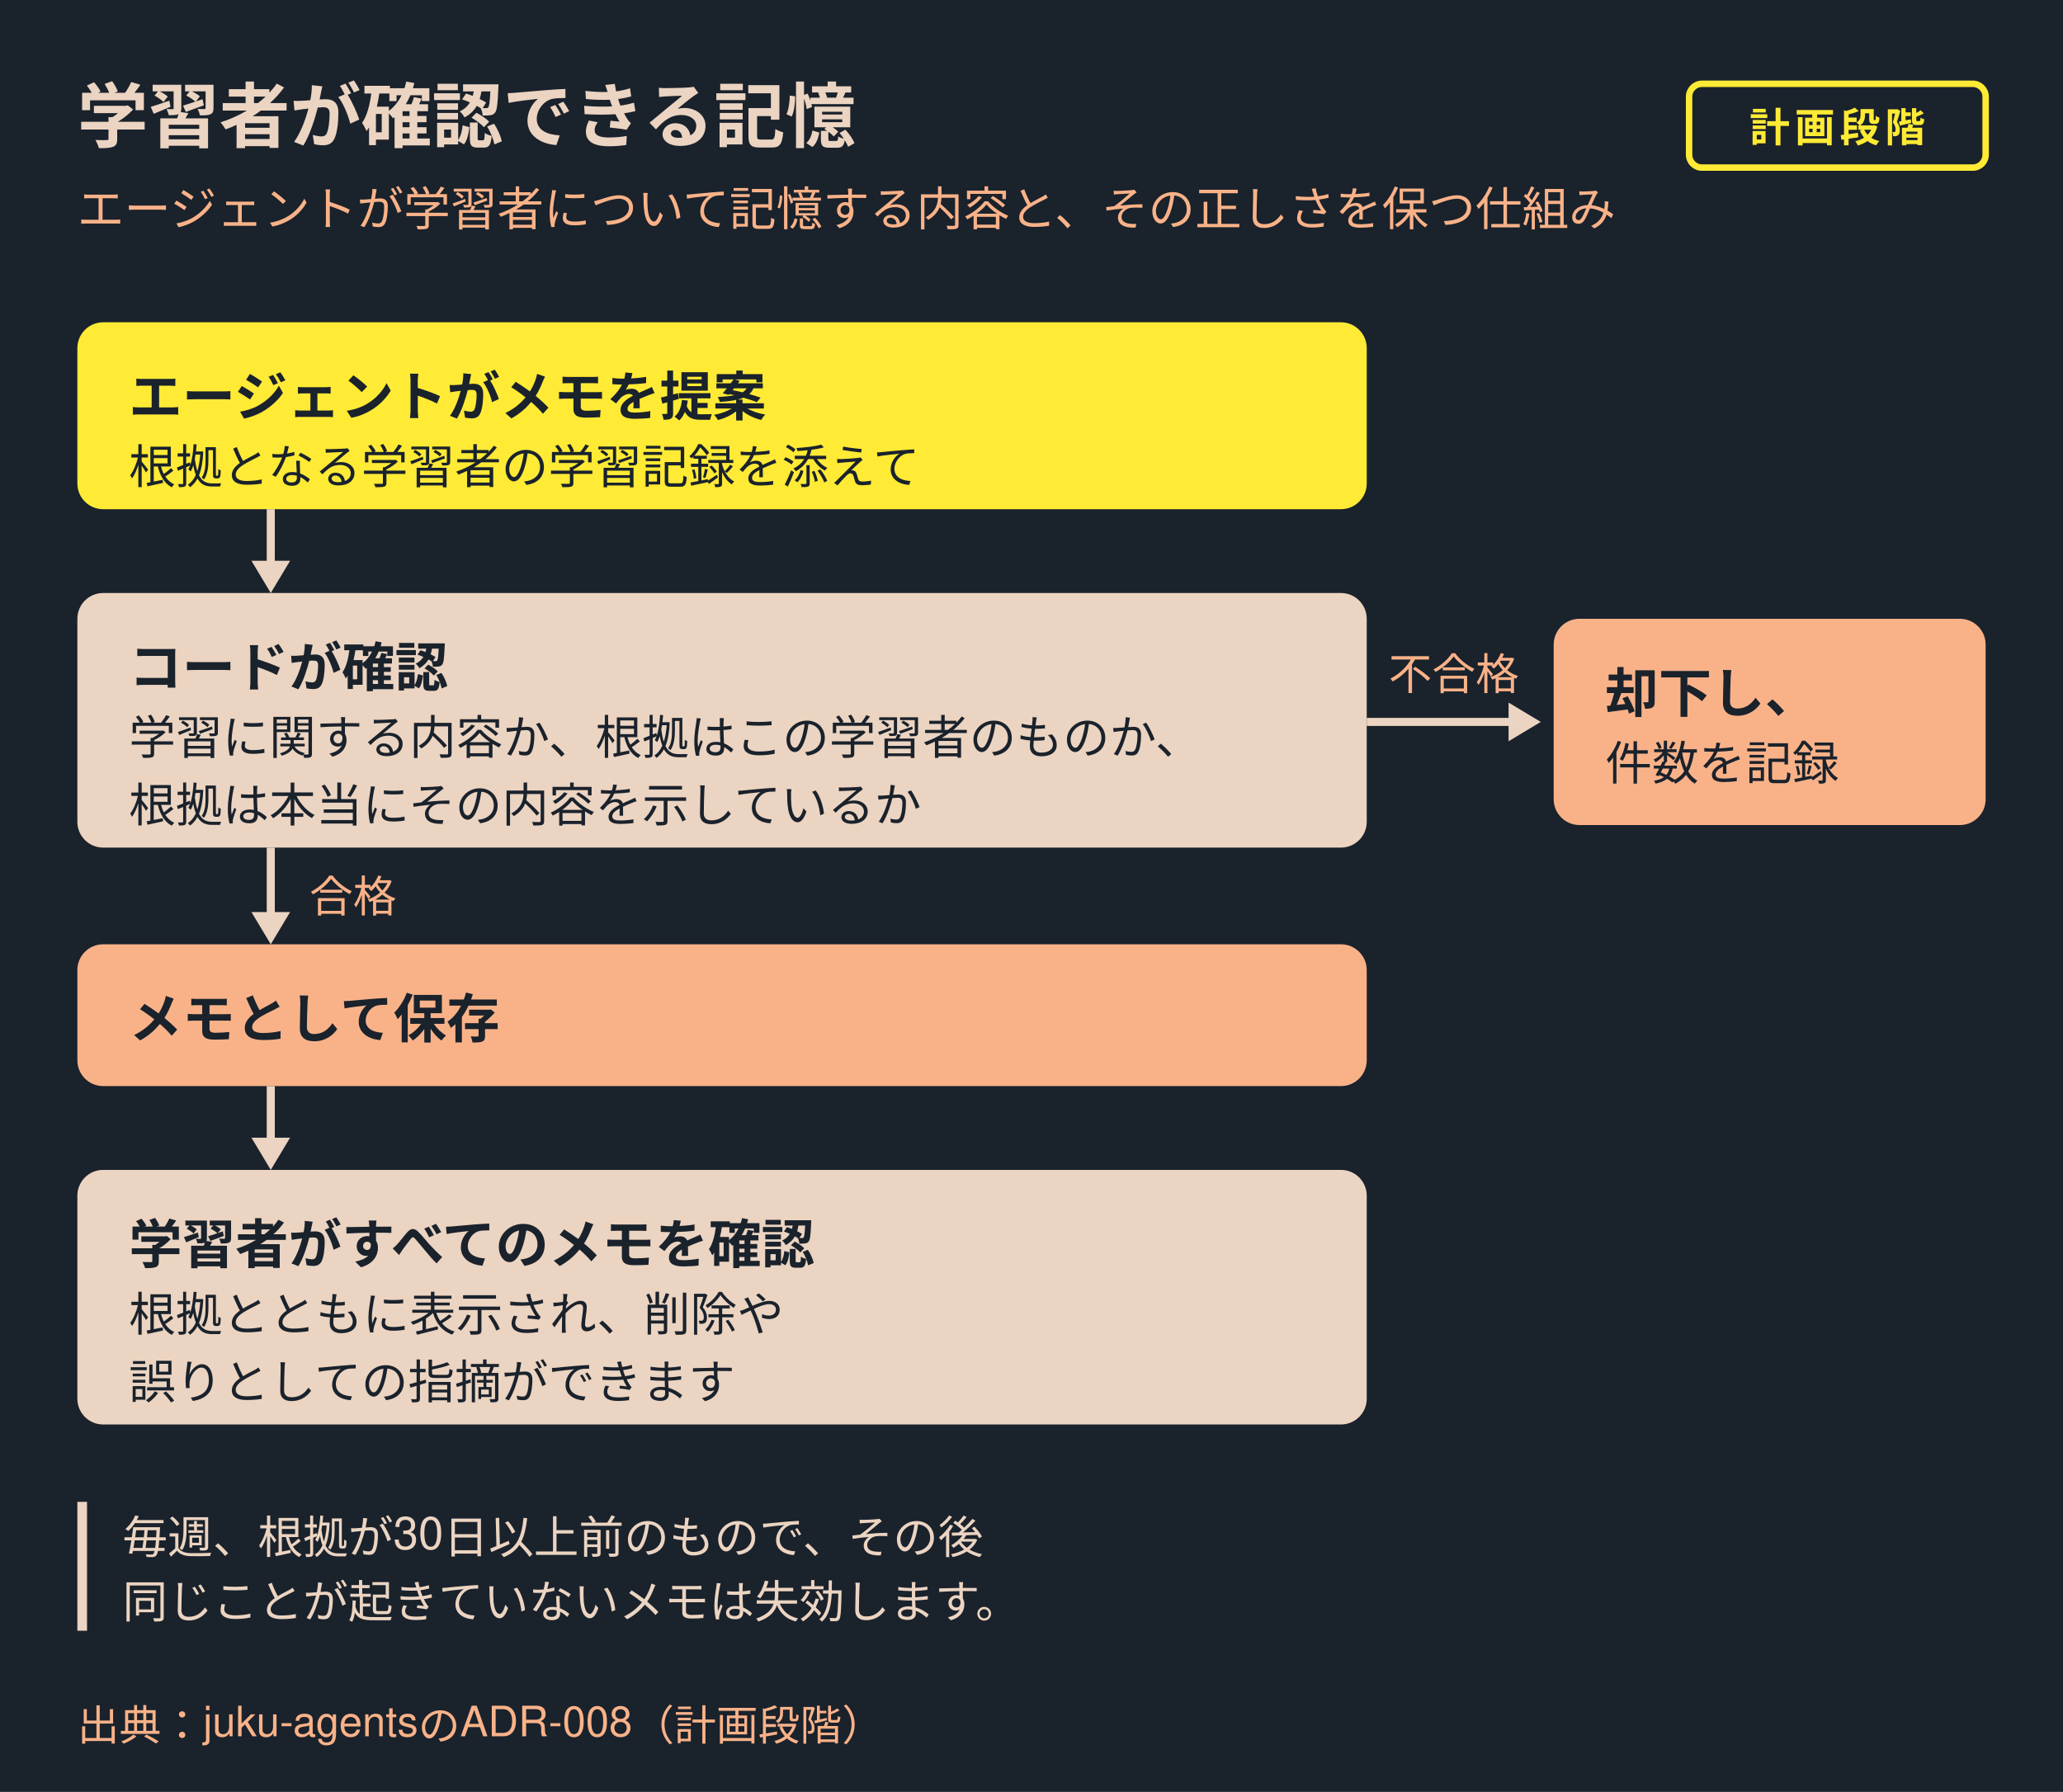
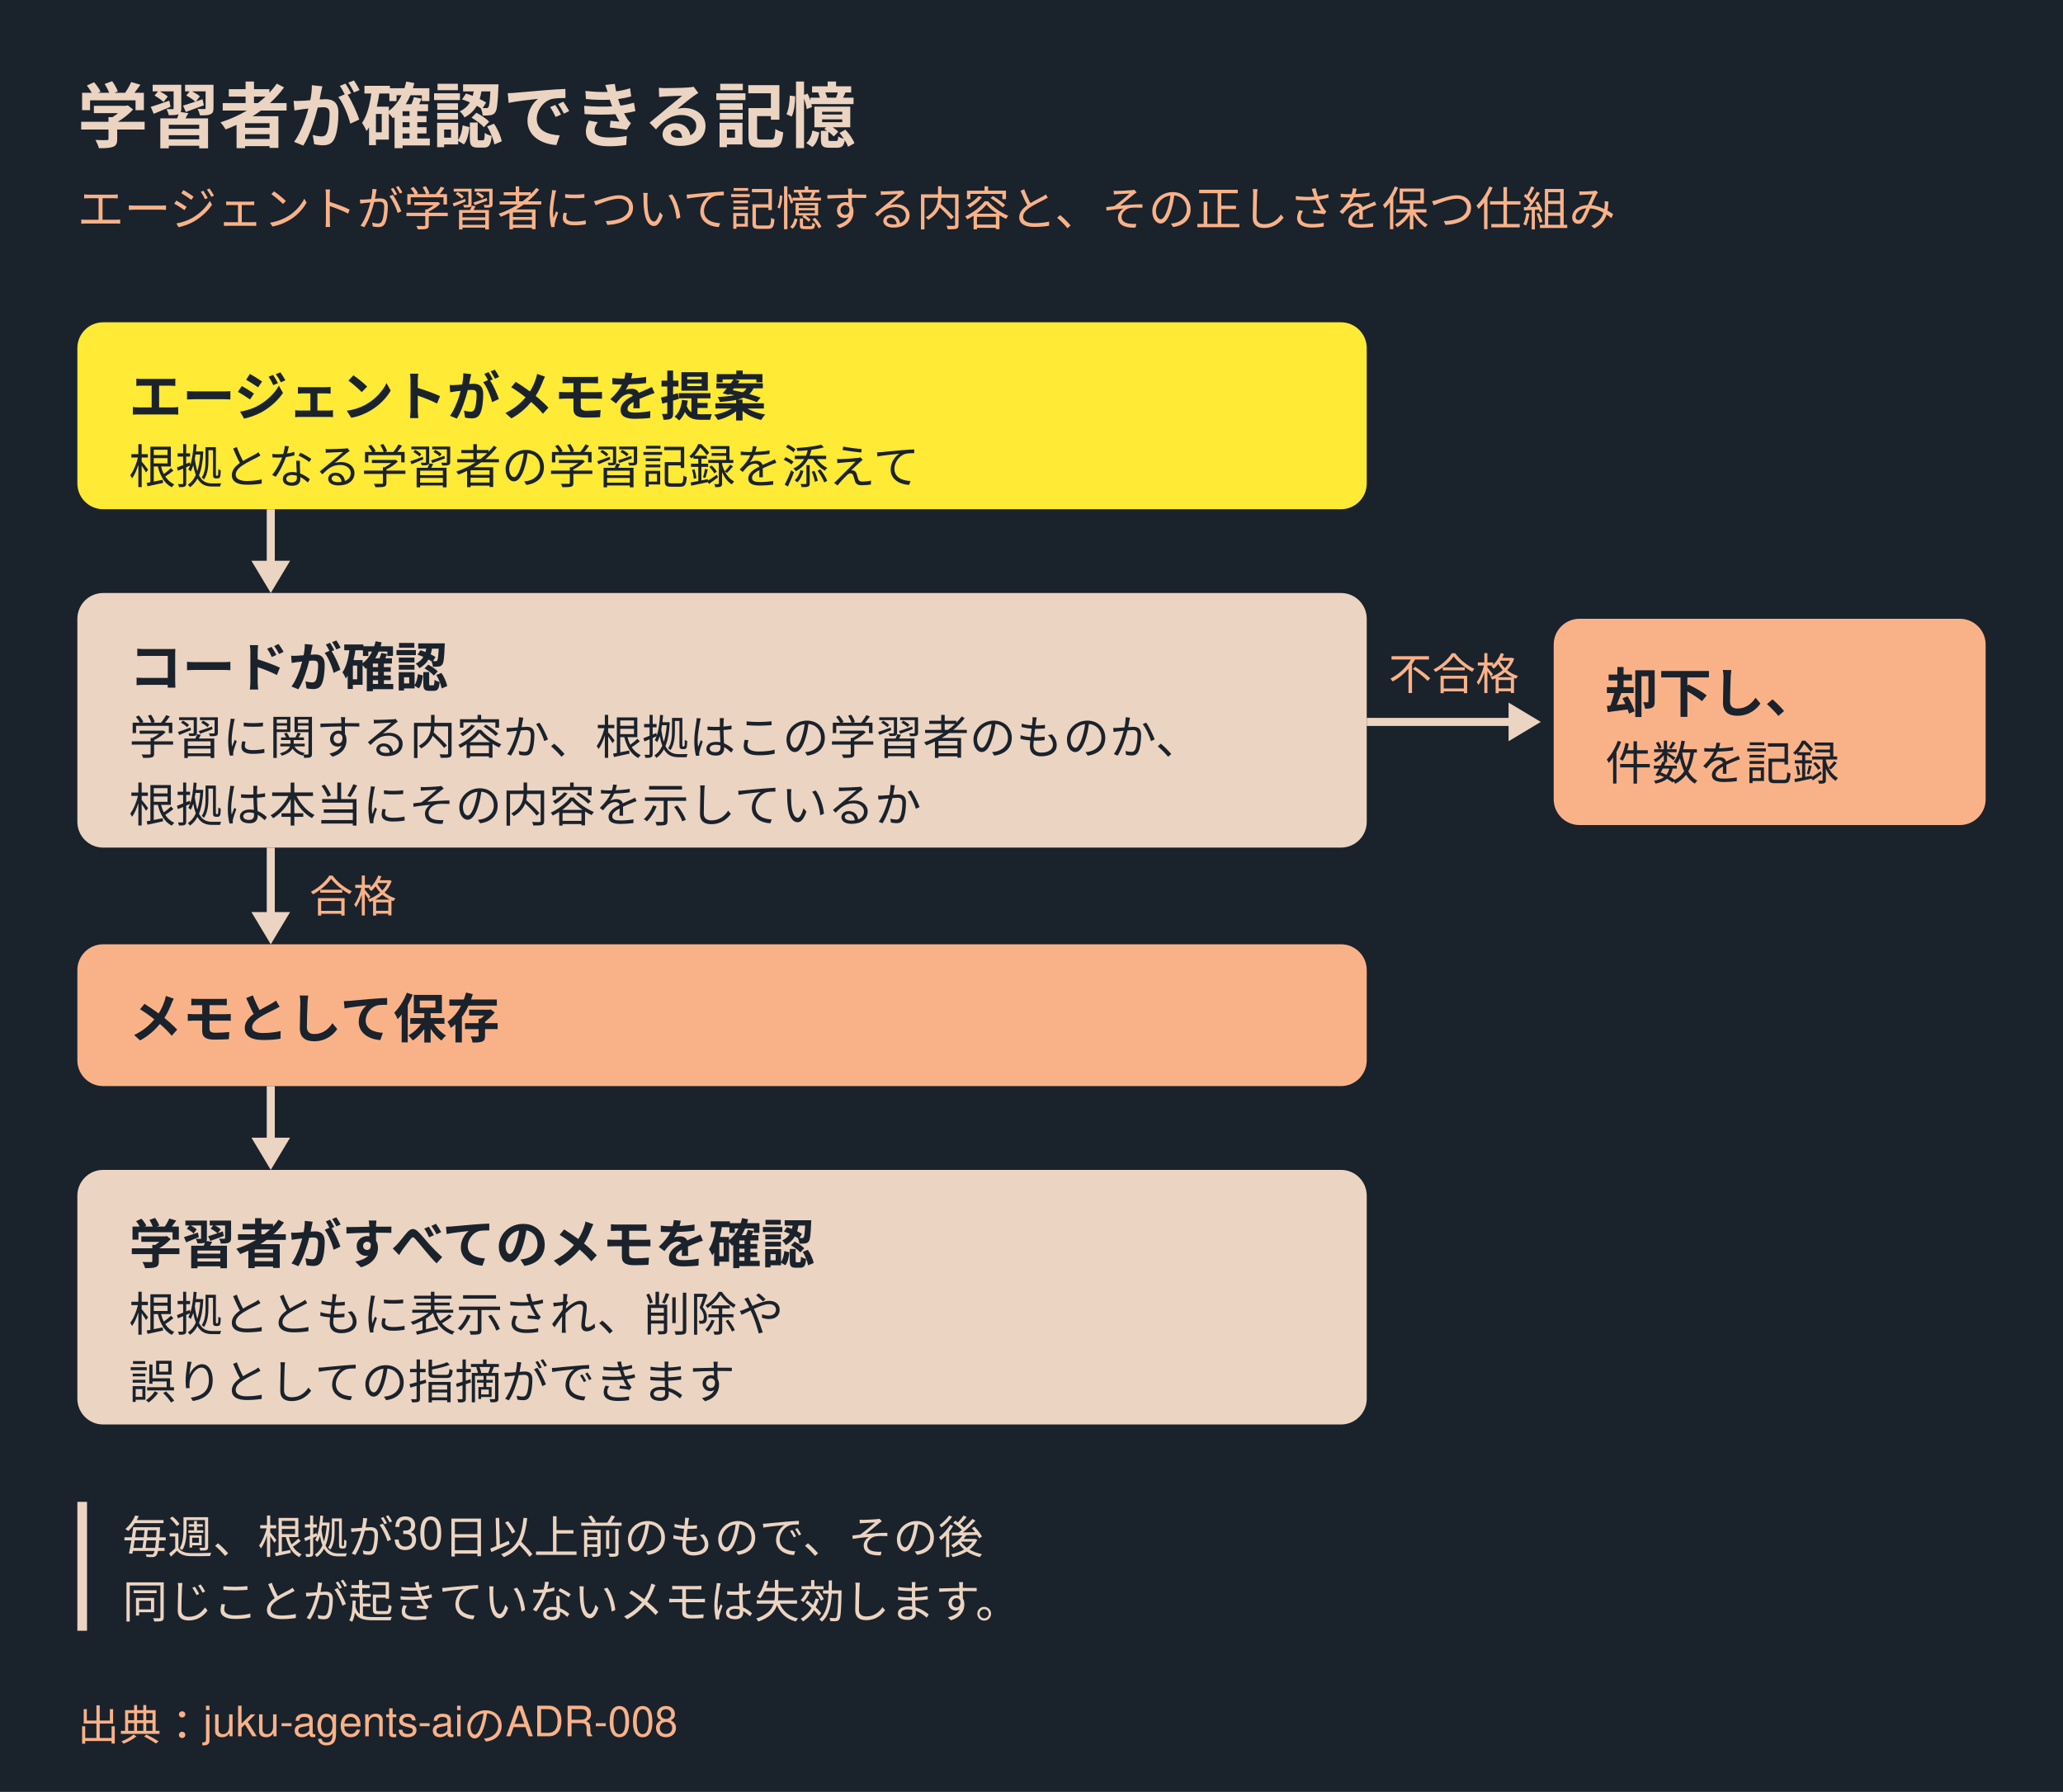
<svg xmlns="http://www.w3.org/2000/svg" viewBox="0 0 640 556" width="640" height="556">
  <rect width="640" height="556" fill="#1a222c" />
  <g font-family="'Helvetica Neue', Helvetica, Arial, 'Hiragino Kaku Gothic ProN', 'Hiragino Sans', 'Noto Sans JP', 'Yu Gothic', Meiryo, sans-serif">
    <text x="24" y="44" font-size="22" font-weight="700" fill="#ebd4c1">学習者が確認できる記憶</text>
    <text x="24" y="70" font-size="14.5" fill="#f9b288">エージェントが学習者について記憶する内容と、その正しさを保つ仕組み</text>
-     <rect x="524" y="26" width="92" height="26" rx="4" fill="none" stroke="#ffea35" stroke-width="2" />
-     <text x="570" y="44" font-size="12.5" font-weight="700" letter-spacing="1.5" text-anchor="middle" fill="#ffea35">計画段階</text>
    <rect x="24" y="100" width="400" height="58" rx="8" fill="#ffea35" />
    <text x="40" y="129" font-size="16.5" font-weight="700" fill="#1a222c">エージェントがメモを提案</text>
    <text x="40" y="150" font-size="14.5" font-weight="400" fill="#1a222c">根拠となる学習者の学習記録を添えて</text>
    <line x1="84" y1="158" x2="84" y2="175" stroke="#ebd4c1" stroke-width="2.5" />
    <path d="M78 174 L84 184 L90 174 Z" fill="#ebd4c1" />
    <rect x="24" y="184" width="400" height="79" rx="8" fill="#ebd4c1" />
    <text x="40" y="213" font-size="16.5" font-weight="700" fill="#1a222c">コードが確認</text>
    <text x="40" y="234" font-size="14.5" font-weight="400" fill="#1a222c">学習に関する内容か、根拠はこの学習者のものか、</text>
    <text x="40" y="255" font-size="14.5" font-weight="400" fill="#1a222c">根拠は本当にその内容を示しているか</text>
    <line x1="84" y1="263" x2="84" y2="284" stroke="#ebd4c1" stroke-width="2.5" />
    <path d="M78 283 L84 293 L90 283 Z" fill="#ebd4c1" />
    <text x="96" y="283" font-size="13.5" text-anchor="start" fill="#f9b288">合格</text>
    <line x1="424" y1="224" x2="474" y2="224" stroke="#ebd4c1" stroke-width="2.5" />
    <path d="M468 218 L478 224 L468 230 Z" fill="#ebd4c1" />
    <text x="451" y="214" font-size="13.5" text-anchor="middle" fill="#f9b288">不合格</text>
    <rect x="482" y="192" width="134" height="64" rx="8" fill="#f9b288" />
    <text x="498" y="221" font-size="16.5" font-weight="700" fill="#1a222c">却下し、</text>
    <text x="498" y="242" font-size="14.5" font-weight="400" fill="#1a222c">件数を記録</text>
    <rect x="24" y="293" width="400" height="44" rx="8" fill="#f9b288" />
    <text x="40" y="322" font-size="16.5" font-weight="700" fill="#1a222c">メモとして保存</text>
    <line x1="84" y1="337" x2="84" y2="354" stroke="#ebd4c1" stroke-width="2.5" />
    <path d="M78 353 L84 363 L90 353 Z" fill="#ebd4c1" />
    <rect x="24" y="363" width="400" height="79" rx="8" fill="#ebd4c1" />
    <text x="40" y="392" font-size="16.5" font-weight="700" fill="#1a222c">学習者がすべてのメモを確認</text>
    <text x="40" y="413" font-size="14.5" font-weight="400" fill="#1a222c">根拠とともに表示され、削除や</text>
    <text x="40" y="434" font-size="14.5" font-weight="400" fill="#1a222c">誤りとしての指摘ができます</text>
    <rect x="24" y="466" width="3" height="40" fill="#ebd4c1" />
    <text x="38" y="482" font-size="14" fill="#ebd4c1">毎週、根拠が30日以上前のもので、その後</text>
    <text x="38" y="502" font-size="14" fill="#ebd4c1">同じことが起きていないメモは失効します。</text>
-     <text x="24" y="540" font-size="13" fill="#f9b288">出典：juku-agentsのADR-008（計画段階）</text>
+     <text x="24" y="540" font-size="13" fill="#f9b288">出典：juku-agents-aiのADR-008</text>
  </g>
</svg>
